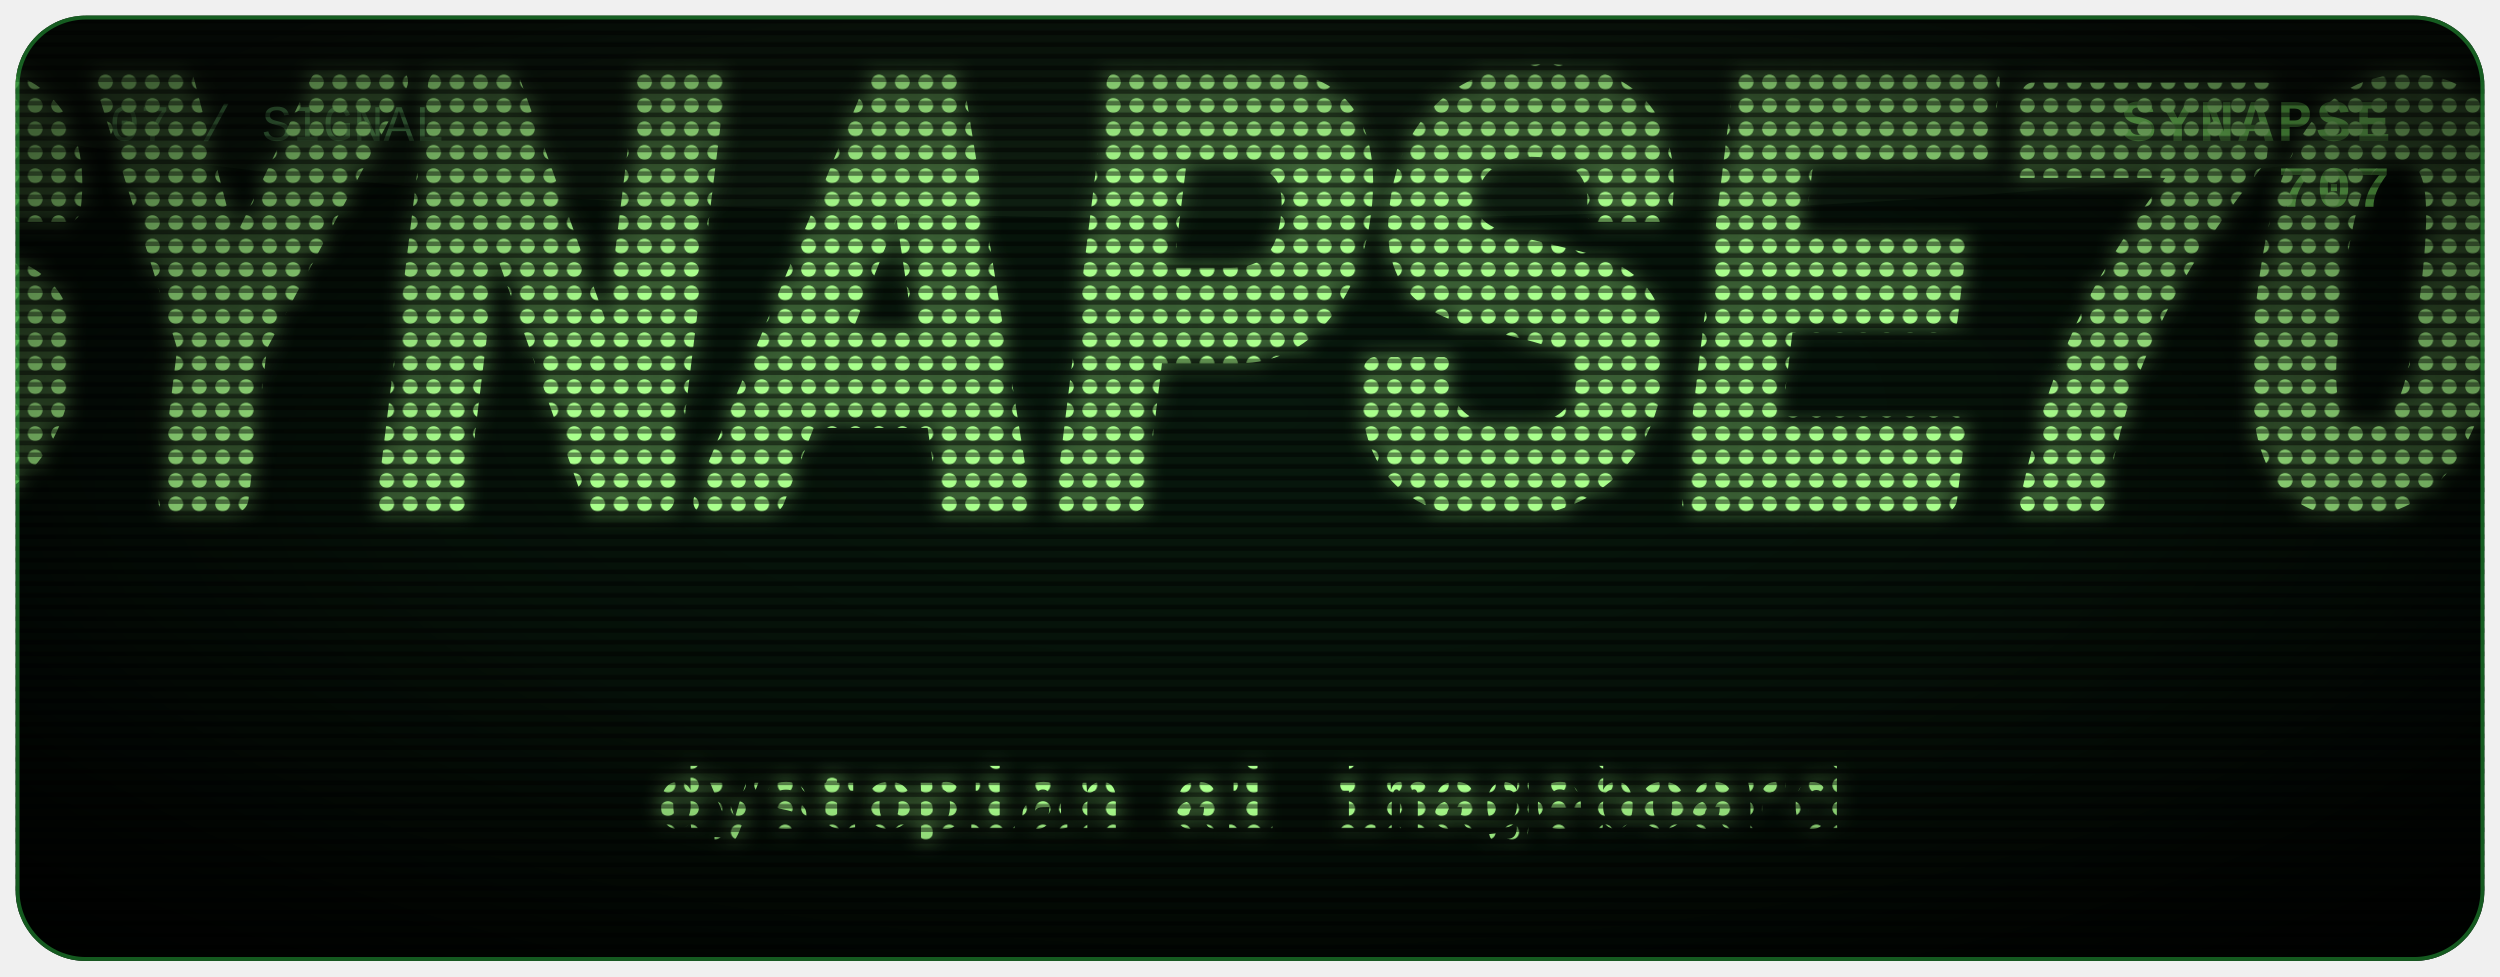
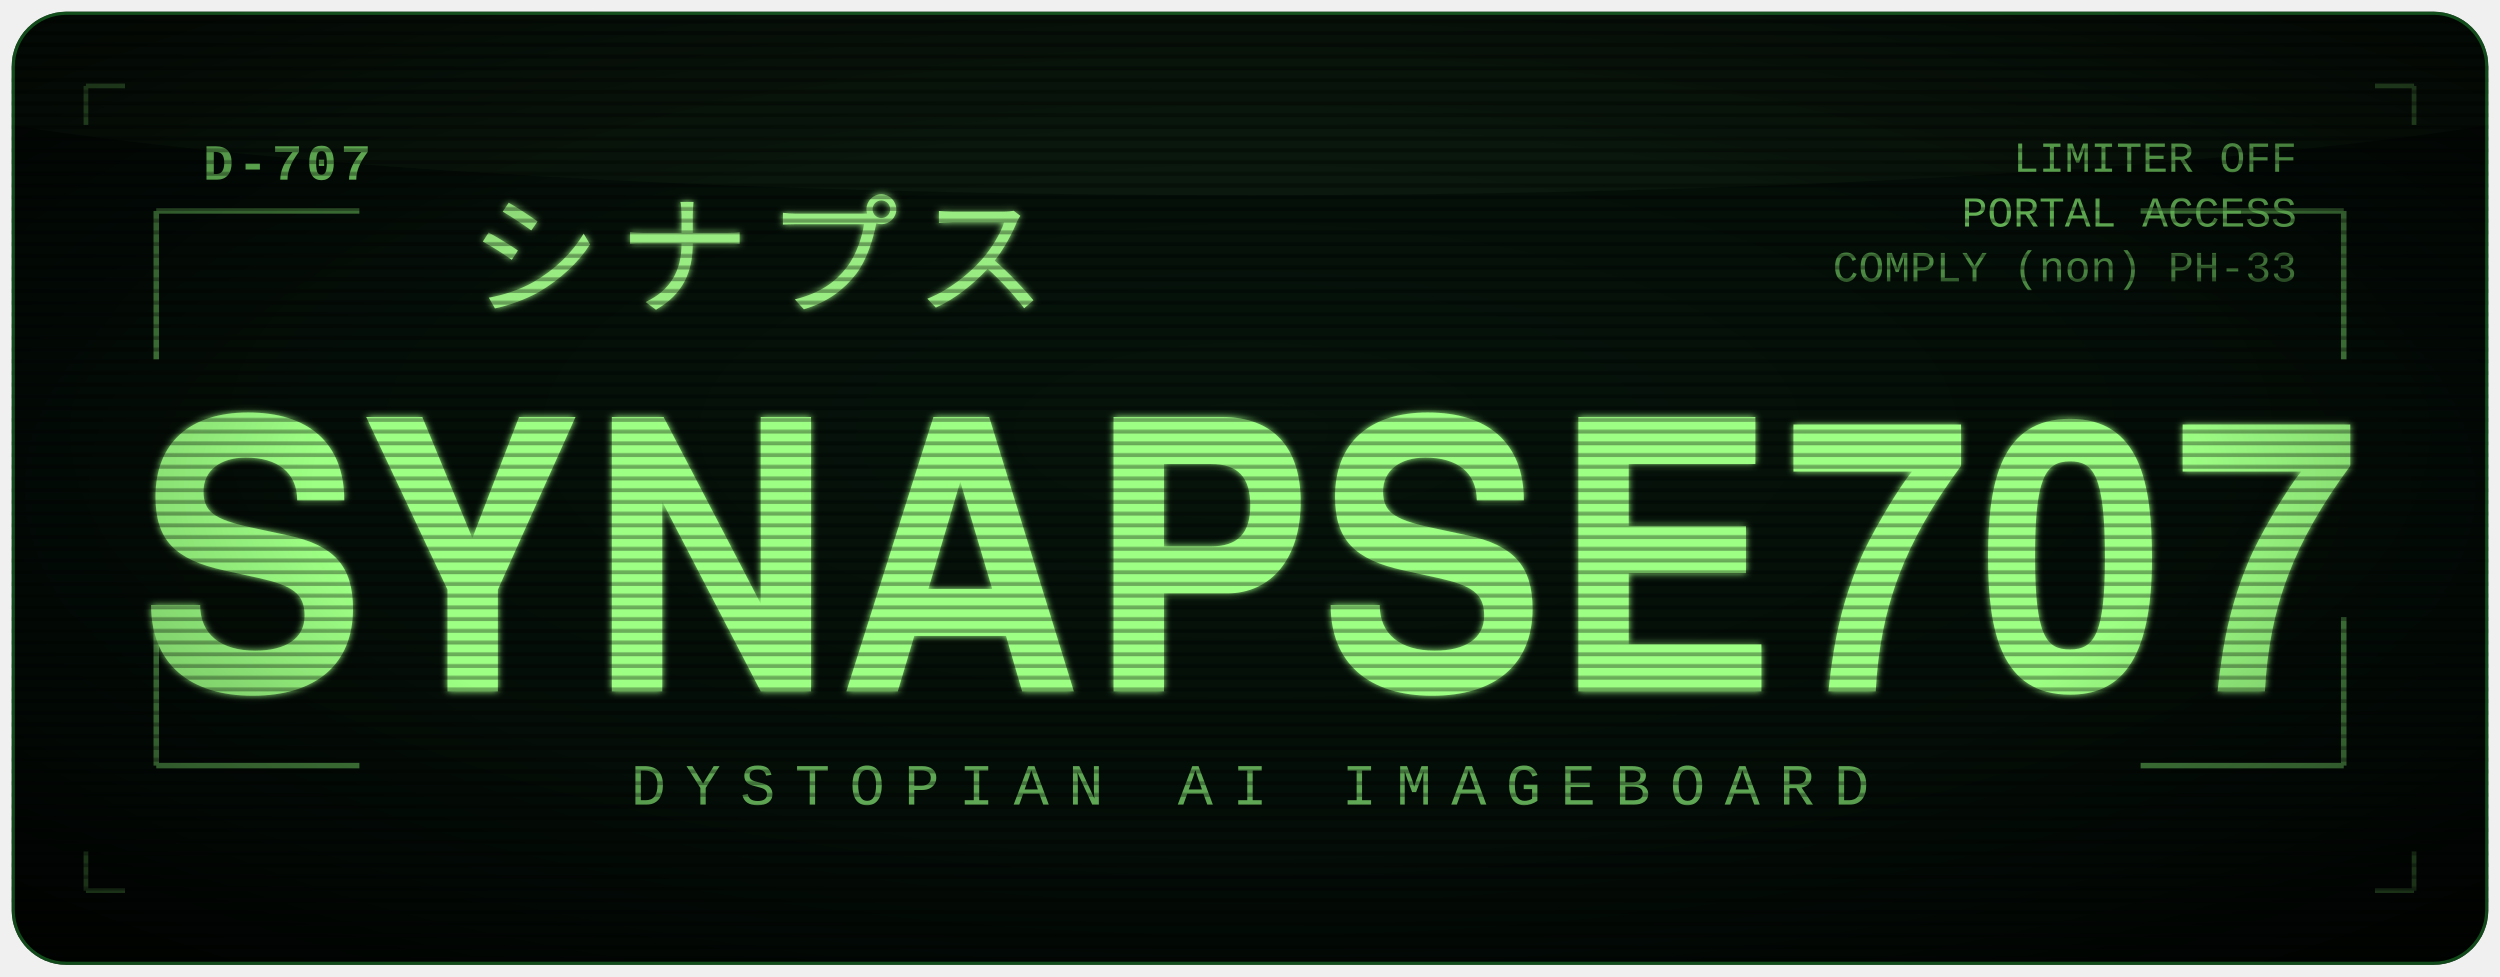
- <svg xmlns="http://www.w3.org/2000/svg" viewBox="0 0 640 250" width="640" height="250" role="img" aria-label="SYNAPSE707">
+ <svg xmlns="http://www.w3.org/2000/svg" viewBox="0 0 640 250" width="640" height="250" role="img" aria-label="SYNAPSE707 — シナプス">
  <defs>
-     <radialGradient id="bg" cx="50%" cy="42%" r="75%">
-       <stop offset="0%" stop-color="#08180d" />
-       <stop offset="70%" stop-color="#040d06" />
+     <radialGradient id="bg" cx="50%" cy="44%" r="78%">
+       <stop offset="0%" stop-color="#06140b" />
+       <stop offset="72%" stop-color="#030b06" />
      <stop offset="100%" stop-color="#010401" />
    </radialGradient>
-     <pattern id="dots" width="6" height="6" patternUnits="userSpaceOnUse">
-       <circle cx="3" cy="3" r="1.9" fill="#a9ff8c" />
+     <pattern id="scan" width="6" height="3" patternUnits="userSpaceOnUse">
+       <rect width="6" height="1" y="2" fill="#000" opacity="0.32" />
    </pattern>
-     <pattern id="scan" width="6" height="3" patternUnits="userSpaceOnUse">
-       <rect width="6" height="1.2" y="1.8" fill="#000" opacity="0.45" />
-     </pattern>
-     <filter id="glow" x="-20%" y="-20%" width="140%" height="140%">
-       <feGaussianBlur stdDeviation="2.6" result="b" />
+     <filter id="soft" x="-15%" y="-15%" width="130%" height="130%">
+       <feGaussianBlur stdDeviation="0.9" result="b" />
      <feMerge>
        <feMergeNode in="b" />
        <feMergeNode in="SourceGraphic" />
      </feMerge>
    </filter>
-     <radialGradient id="vig" cx="50%" cy="50%" r="62%">
-       <stop offset="52%" stop-color="#000" stop-opacity="0" />
-       <stop offset="100%" stop-color="#000" stop-opacity="0.62" />
+     <radialGradient id="vig" cx="50%" cy="50%" r="64%">
+       <stop offset="58%" stop-color="#000" stop-opacity="0" />
+       <stop offset="100%" stop-color="#000" stop-opacity="0.5" />
    </radialGradient>
-     <mask id="phos">
-       <rect width="640" height="250" fill="#000" />
-       <g transform="translate(320 128) skewX(-7)">
-         <text x="0" y="0" text-anchor="middle" fill="#fff" stroke="#fff" stroke-width="5" stroke-linejoin="round" paint-order="stroke" font-family="'Arial Black','Helvetica Neue',Impact,sans-serif" font-weight="900" font-size="120" textLength="560" lengthAdjust="spacingAndGlyphs" transform="scale(1,1.22)">SYNAPSE707</text>
-       </g>
-       <text x="320" y="212" text-anchor="middle" fill="#fff" font-family="'Courier New',monospace" font-weight="700" font-size="22" textLength="300" lengthAdjust="spacingAndGlyphs">dystopian ai imageboard</text>
-     </mask>
    <clipPath id="screen">
-       <rect x="4" y="4" width="632" height="242" rx="18" />
+       <rect x="3" y="3" width="634" height="244" rx="14" />
    </clipPath>
  </defs>
  <g clip-path="url(#screen)">
-     <rect x="4" y="4" width="632" height="242" rx="18" fill="url(#bg)" />
-     <ellipse cx="320" cy="14" rx="360" ry="42" fill="#a9ff8c" opacity="0.05" />
-     <g font-family="'Courier New',monospace" fill="#86ff6a" opacity="0.85" letter-spacing="1">
-       <text x="612" y="36" text-anchor="end" font-size="15" font-weight="700">SYNAPSE</text>
-       <text x="612" y="53" text-anchor="end" font-size="15" font-weight="700">707</text>
+     <rect x="3" y="3" width="634" height="244" rx="14" fill="url(#bg)" />
+     <ellipse cx="320" cy="10" rx="380" ry="40" fill="#7bdc6a" opacity="0.04" />
+     <g stroke="#7bdc6a" stroke-opacity="0.55" stroke-width="1.4" fill="none">
+       <path d="M40 54 H92 M40 54 V92" />
+       <path d="M600 54 H548 M600 54 V92" />
+       <path d="M40 196 H92 M40 196 V158" />
+       <path d="M600 196 H548 M600 196 V158" />
    </g>
-     <text x="28" y="36" font-family="'Courier New',monospace" font-size="13" fill="#4f8f53" opacity="0.85">07 / SIGNAL</text>
-     <g filter="url(#glow)">
-       <rect width="640" height="250" fill="url(#dots)" mask="url(#phos)" />
+     <g stroke="#7bdc6a" stroke-opacity="0.4" stroke-width="1.2">
+       <path d="M22 22 h10 M22 22 v10" />
+       <path d="M618 22 h-10 M618 22 v10" />
+       <path d="M22 228 h10 M22 228 v-10" />
+       <path d="M618 228 h-10 M618 228 v-10" />
    </g>
-     <rect x="4" y="4" width="632" height="242" fill="url(#scan)" />
-     <rect x="4" y="4" width="632" height="242" fill="url(#vig)" />
-     <rect x="4" y="4" width="632" height="242" rx="18" fill="none" stroke="#3aff5b" stroke-opacity="0.35" stroke-width="2" />
+     <g font-family="'Courier New',monospace" fill="#7bdc6a">
+       <text x="52" y="46" font-size="13" font-weight="700" letter-spacing="1">D-707</text>
+       <text x="588" y="44" text-anchor="end" font-size="11" opacity="0.85">LIMITER OFF</text>
+       <text x="588" y="58" text-anchor="end" font-size="11" opacity="0.85">PORTAL ACCESS</text>
+       <text x="588" y="72" text-anchor="end" font-size="11" opacity="0.6">COMPLY (non) PH-33</text>
+     </g>
+     <text x="120" y="78" font-family="'Hiragino Kaku Gothic ProN','Yu Gothic','Noto Sans JP',sans-serif" font-size="34" fill="#a6ff8c" opacity="0.92" filter="url(#soft)" letter-spacing="4">シナプス</text>
+     <g filter="url(#soft)">
+       <text x="320" y="158" text-anchor="middle" font-family="'Helvetica Neue','Arial Narrow',sans-serif" font-weight="700" font-size="86" fill="#9dff84" letter-spacing="2" textLength="540" lengthAdjust="spacingAndGlyphs" transform="scale(1,1.12)" style="transform-origin:320px 158px">SYNAPSE707</text>
+     </g>
+     <text x="320" y="206" text-anchor="middle" font-family="'Courier New',monospace" font-size="15" fill="#6fc262" letter-spacing="5" opacity="0.85">DYSTOPIAN AI IMAGEBOARD</text>
+     <rect x="3" y="3" width="634" height="244" fill="url(#scan)" />
+     <rect x="3" y="3" width="634" height="244" fill="url(#vig)" />
+     <rect x="3" y="3" width="634" height="244" rx="14" fill="none" stroke="#3aff5b" stroke-opacity="0.28" stroke-width="1.6" />
  </g>
</svg>
